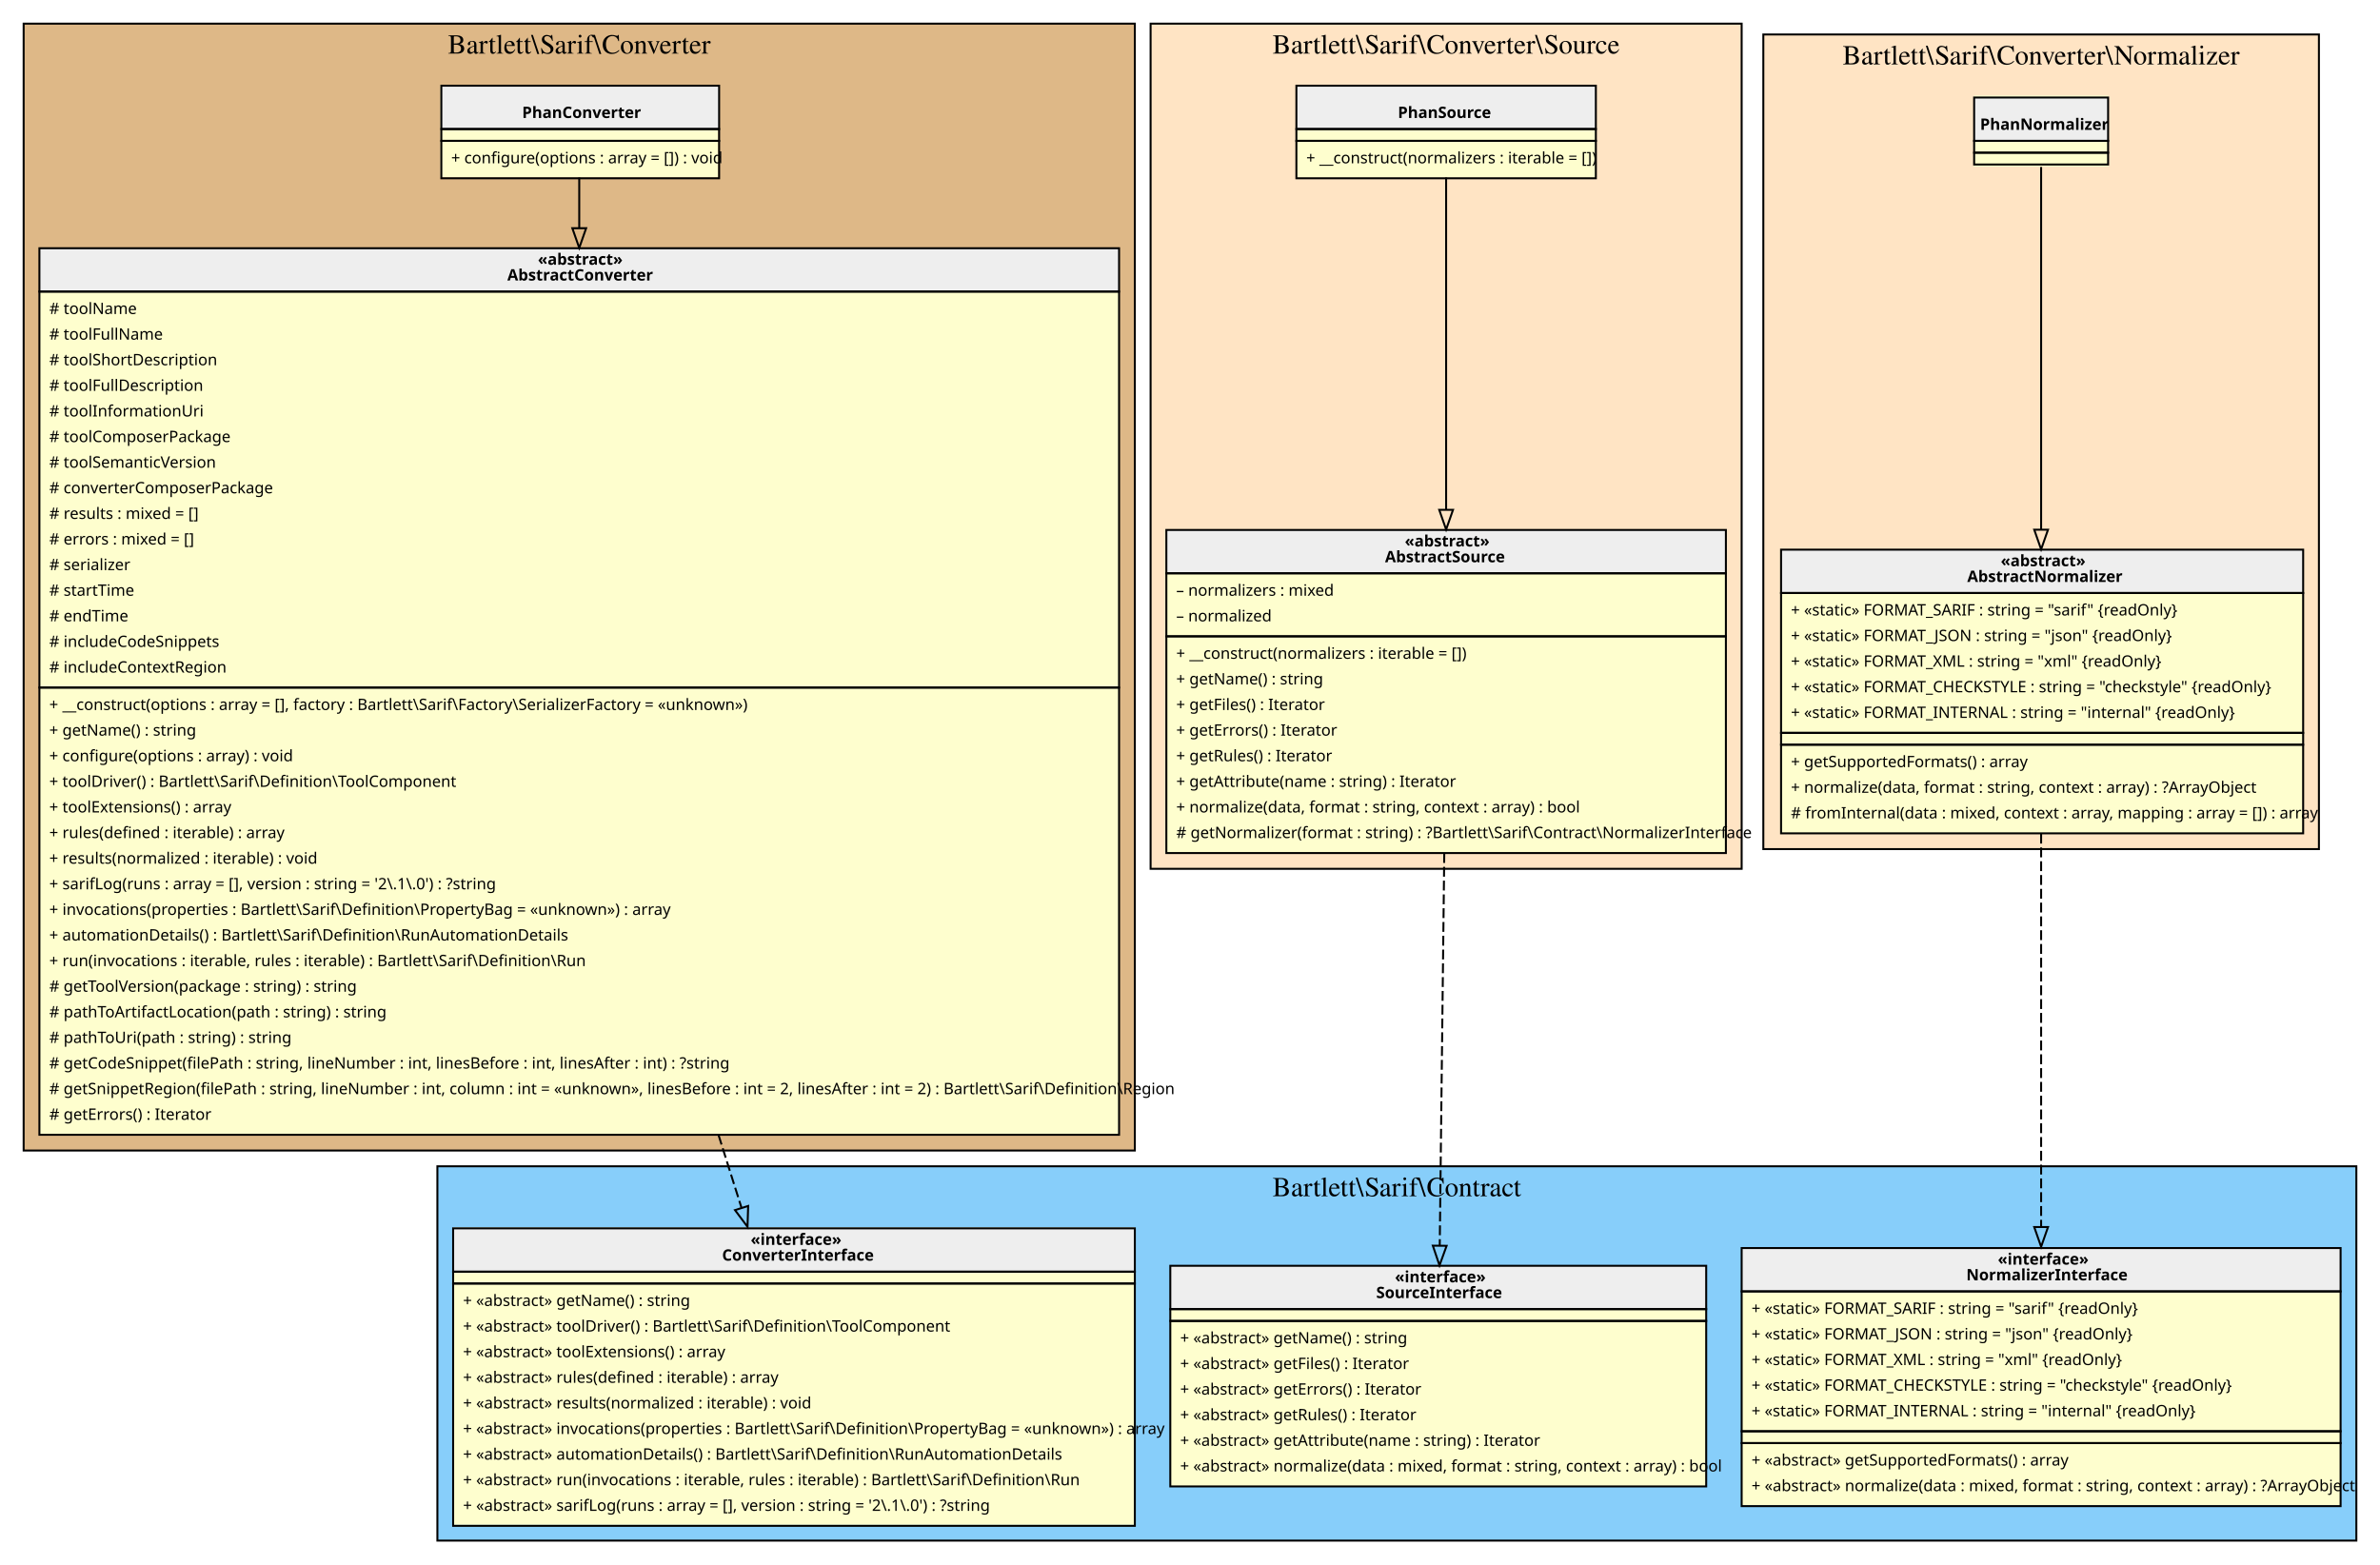
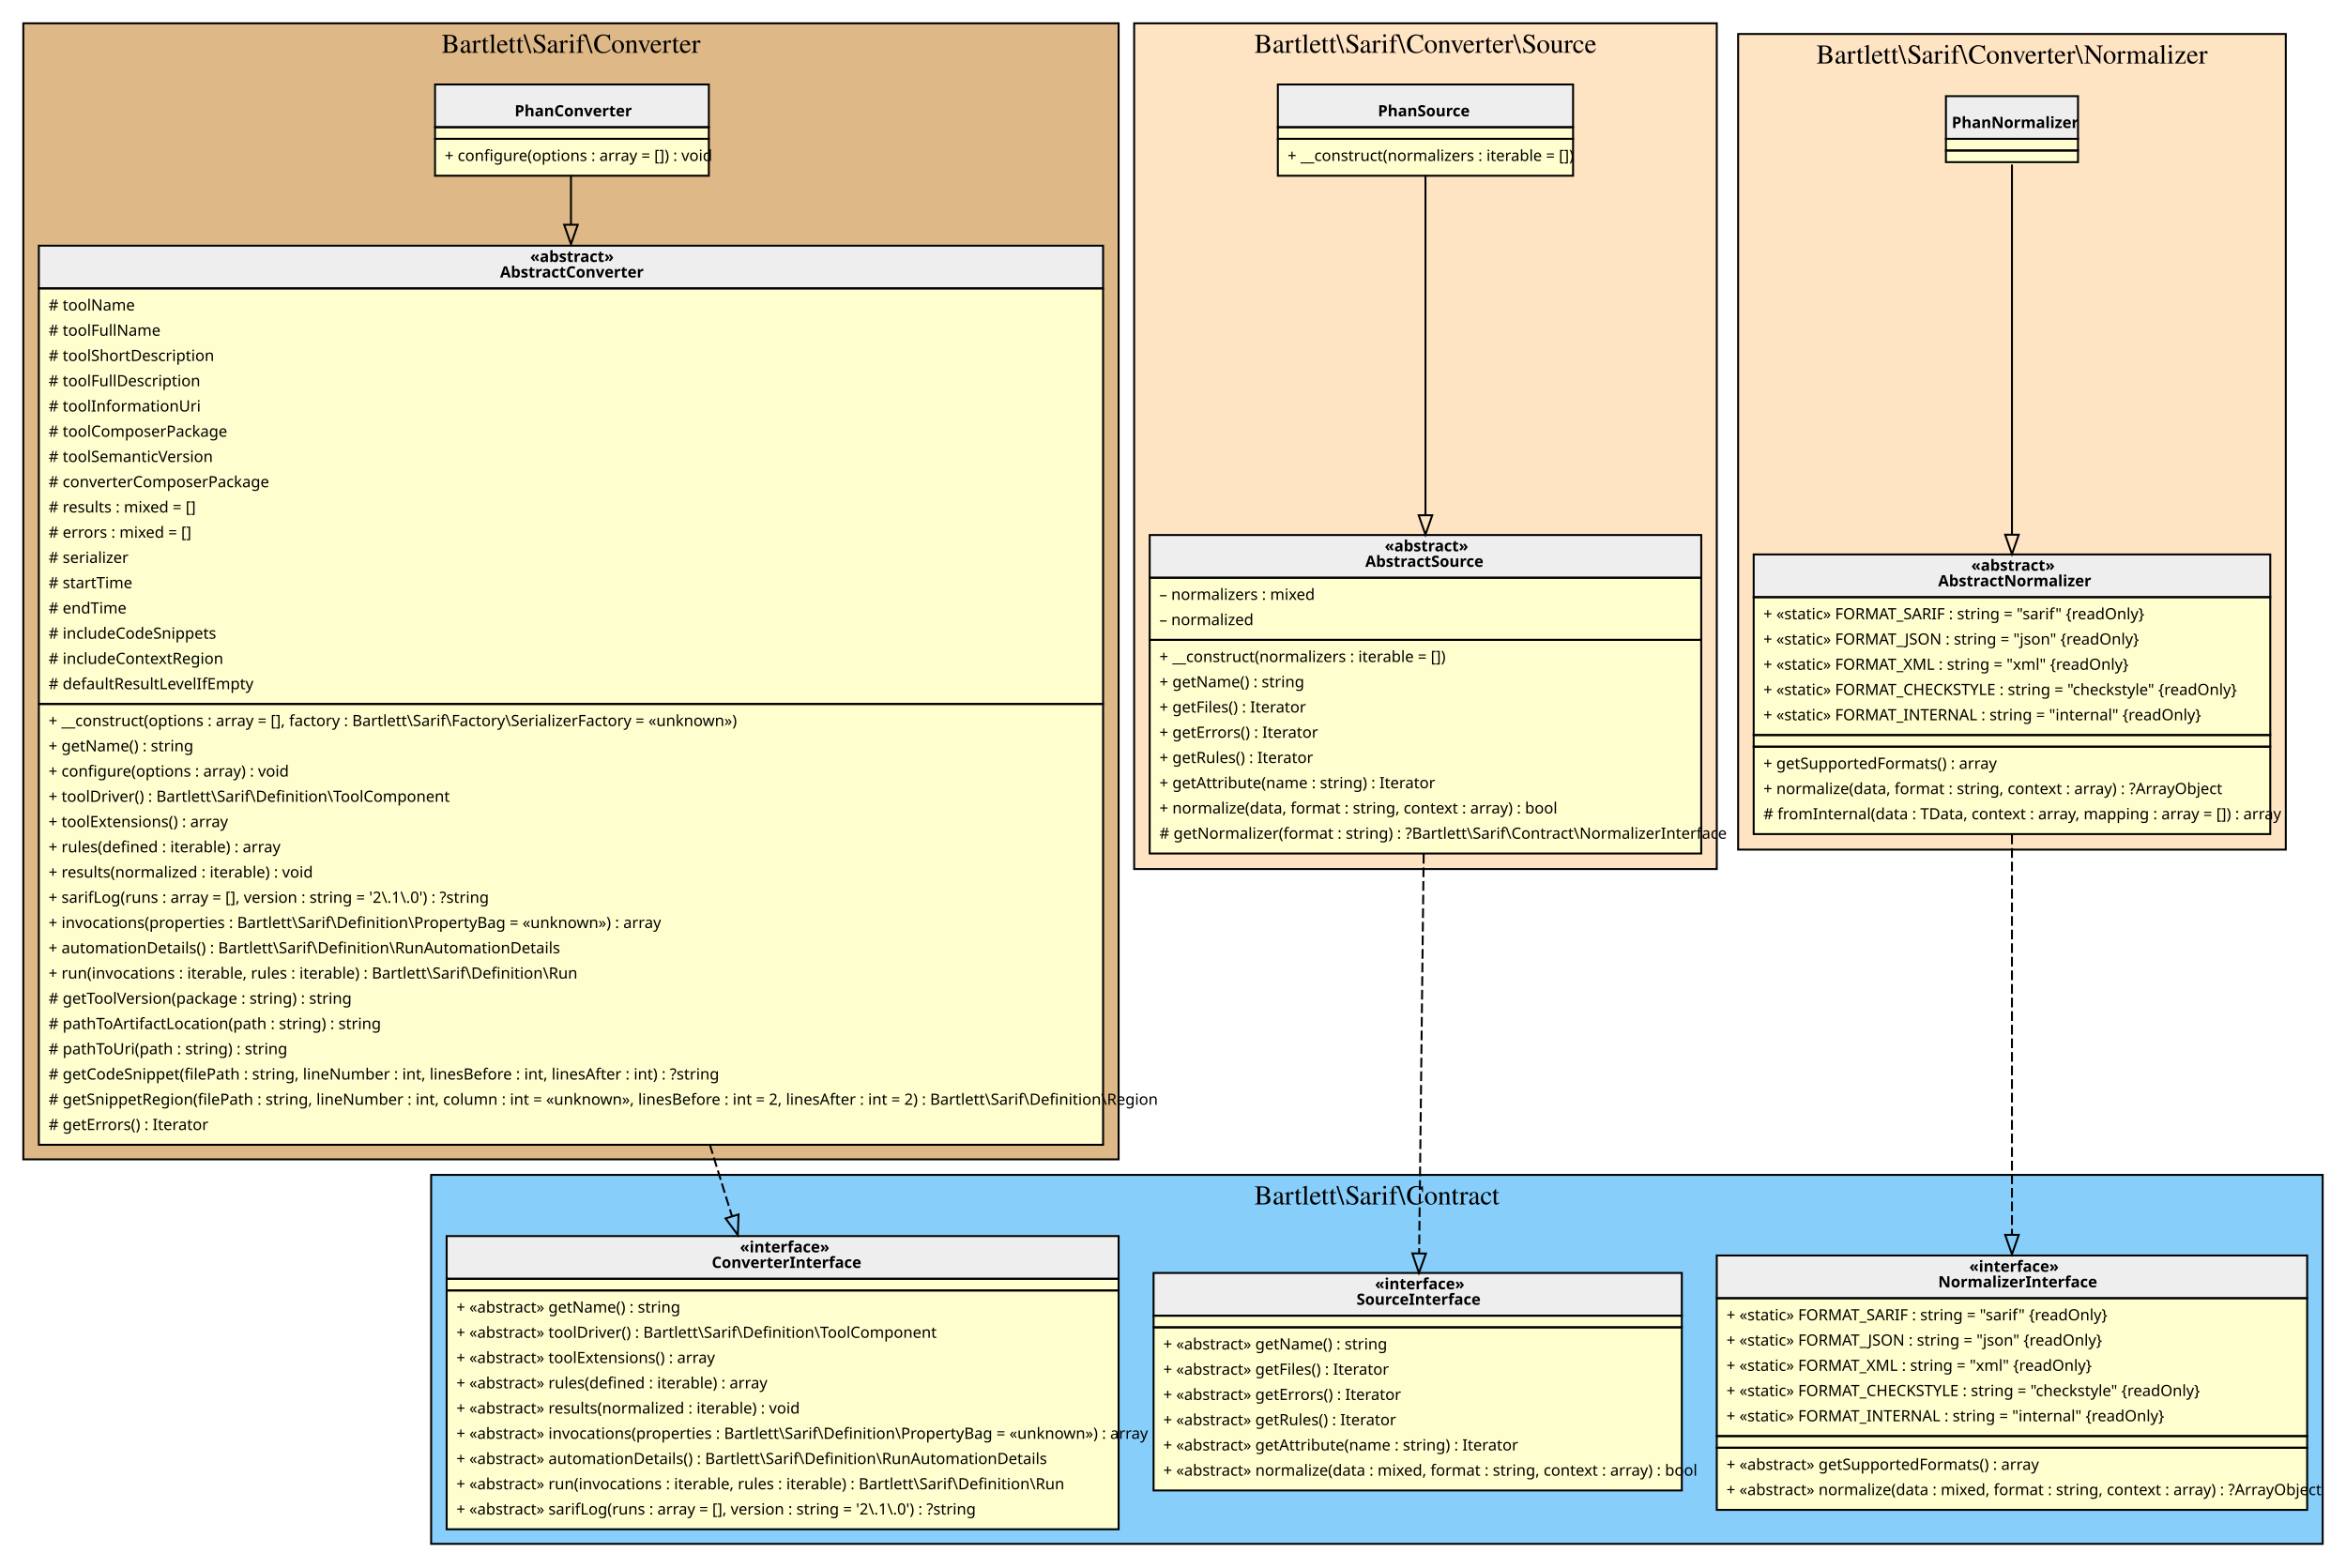
- <svg xmlns="http://www.w3.org/2000/svg" width="1208pt" height="794pt" viewBox="0.00 0.00 1208.00 794.00">
-   <g id="graph0" class="graph" transform="scale(1 1) rotate(0) translate(4 790)">
+ <svg xmlns="http://www.w3.org/2000/svg" width="1208pt" height="807pt" viewBox="0.00 0.00 1208.00 807.00">
+   <g id="graph0" class="graph" transform="scale(1 1) rotate(0) translate(4 803)">
    <g id="clust1" class="cluster">
-       <polygon fill="BurlyWood" stroke="black" points="8,-206 8,-778 572,-778 572,-206 8,-206" />
-       <text text-anchor="middle" x="290" y="-762.8" font-family="Times,serif" font-size="14.00">Bartlett\Sarif\Converter</text>
+       <polygon fill="BurlyWood" stroke="black" points="8,-206 8,-791 572,-791 572,-206 8,-206" />
+       <text text-anchor="middle" x="290" y="-775.8" font-family="Times,serif" font-size="14.00">Bartlett\Sarif\Converter</text>
    </g>
    <g id="clust2" class="cluster">
      <polygon fill="LightSkyBlue" stroke="black" points="218,-8 218,-198 1192,-198 1192,-8 218,-8" />
      <text text-anchor="middle" x="705" y="-182.8" font-family="Times,serif" font-size="14.00">Bartlett\Sarif\Contract</text>
    </g>
    <g id="clust3" class="cluster">
-       <polygon fill="Bisque" stroke="black" points="580,-349 580,-778 880,-778 880,-349 580,-349" />
-       <text text-anchor="middle" x="730" y="-762.8" font-family="Times,serif" font-size="14.00">Bartlett\Sarif\Converter\Source</text>
+       <polygon fill="Bisque" stroke="black" points="580,-355.5 580,-791 880,-791 880,-355.5 580,-355.5" />
+       <text text-anchor="middle" x="730" y="-775.8" font-family="Times,serif" font-size="14.00">Bartlett\Sarif\Converter\Source</text>
    </g>
    <g id="clust4" class="cluster">
-       <polygon fill="Bisque" stroke="black" points="891,-359 891,-772.5 1173,-772.5 1173,-359 891,-359" />
-       <text text-anchor="middle" x="1032" y="-757.3" font-family="Times,serif" font-size="14.00">Bartlett\Sarif\Converter\Normalizer</text>
+       <polygon fill="Bisque" stroke="black" points="891,-365.5 891,-785.5 1173,-785.5 1173,-365.5 891,-365.5" />
+       <text text-anchor="middle" x="1032" y="-770.3" font-family="Times,serif" font-size="14.00">Bartlett\Sarif\Converter\Normalizer</text>
    </g>
    <g id="node1" class="node">
-       <polygon fill="#fefece" stroke="transparent" points="360.5,-747 219.5,-747 219.5,-700 360.5,-700 360.5,-747" />
-       <polygon fill="#eeeeee" stroke="transparent" points="220,-724.5 220,-746.5 361,-746.5 361,-724.5 220,-724.5" />
-       <polygon fill="none" stroke="black" points="220,-724.5 220,-746.5 361,-746.5 361,-724.5 220,-724.5" />
-       <text text-anchor="start" x="261" y="-730.1" font-family="Verdana" font-weight="bold" font-size="8.00">PhanConverter</text>
-       <polygon fill="none" stroke="black" points="220,-718.5 220,-724.5 361,-724.5 361,-718.5 220,-718.5" />
-       <polygon fill="none" stroke="black" points="220,-699.5 220,-718.5 361,-718.5 361,-699.5 220,-699.5" />
-       <text text-anchor="start" x="225" y="-707.1" font-family="Verdana" font-size="8.00">+ configure(options : array = []) : void</text>
+       <polygon fill="#fefece" stroke="transparent" points="360.5,-760 219.5,-760 219.5,-713 360.5,-713 360.5,-760" />
+       <polygon fill="#eeeeee" stroke="transparent" points="220,-737.5 220,-759.5 361,-759.5 361,-737.5 220,-737.5" />
+       <polygon fill="none" stroke="black" points="220,-737.5 220,-759.5 361,-759.5 361,-737.5 220,-737.5" />
+       <text text-anchor="start" x="261" y="-743.1" font-family="Verdana" font-weight="bold" font-size="8.00">PhanConverter</text>
+       <polygon fill="none" stroke="black" points="220,-731.5 220,-737.5 361,-737.5 361,-731.5 220,-731.5" />
+       <polygon fill="none" stroke="black" points="220,-712.5 220,-731.5 361,-731.5 361,-712.5 220,-712.5" />
+       <text text-anchor="start" x="225" y="-720.1" font-family="Verdana" font-size="8.00">+ configure(options : array = []) : void</text>
    </g>
    <g id="node2" class="node">
-       <polygon fill="#fefece" stroke="transparent" points="564,-664 16,-664 16,-214 564,-214 564,-664" />
-       <polygon fill="#eeeeee" stroke="transparent" points="16,-642 16,-664 564,-664 564,-642 16,-642" />
-       <polygon fill="none" stroke="black" points="16,-642 16,-664 564,-664 564,-642 16,-642" />
-       <text text-anchor="start" x="269" y="-655.6" font-family="Verdana" font-weight="bold" font-size="8.00">«abstract»</text>
-       <text text-anchor="start" x="253.5" y="-647.6" font-family="Verdana" font-weight="bold" font-size="8.00">AbstractConverter</text>
-       <polygon fill="none" stroke="black" points="16,-441 16,-642 564,-642 564,-441 16,-441" />
-       <text text-anchor="start" x="21" y="-630.6" font-family="Verdana" font-size="8.00"># toolName</text>
-       <text text-anchor="start" x="21" y="-617.6" font-family="Verdana" font-size="8.00"># toolFullName</text>
-       <text text-anchor="start" x="21" y="-604.6" font-family="Verdana" font-size="8.00"># toolShortDescription</text>
-       <text text-anchor="start" x="21" y="-591.6" font-family="Verdana" font-size="8.00"># toolFullDescription</text>
-       <text text-anchor="start" x="21" y="-578.6" font-family="Verdana" font-size="8.00"># toolInformationUri</text>
-       <text text-anchor="start" x="21" y="-565.6" font-family="Verdana" font-size="8.00"># toolComposerPackage</text>
-       <text text-anchor="start" x="21" y="-552.6" font-family="Verdana" font-size="8.00"># toolSemanticVersion</text>
-       <text text-anchor="start" x="21" y="-539.6" font-family="Verdana" font-size="8.00"># converterComposerPackage</text>
-       <text text-anchor="start" x="21" y="-526.6" font-family="Verdana" font-size="8.00"># results : mixed = []</text>
-       <text text-anchor="start" x="21" y="-513.6" font-family="Verdana" font-size="8.00"># errors : mixed = []</text>
-       <text text-anchor="start" x="21" y="-500.6" font-family="Verdana" font-size="8.00"># serializer</text>
-       <text text-anchor="start" x="21" y="-487.6" font-family="Verdana" font-size="8.00"># startTime</text>
-       <text text-anchor="start" x="21" y="-474.6" font-family="Verdana" font-size="8.00"># endTime</text>
-       <text text-anchor="start" x="21" y="-461.6" font-family="Verdana" font-size="8.00"># includeCodeSnippets</text>
-       <text text-anchor="start" x="21" y="-448.6" font-family="Verdana" font-size="8.00"># includeContextRegion</text>
-       <polygon fill="none" stroke="black" points="16,-214 16,-441 564,-441 564,-214 16,-214" />
-       <text text-anchor="start" x="21" y="-429.6" font-family="Verdana" font-size="8.00">+ __construct(options : array = [], factory : Bartlett\Sarif\Factory\SerializerFactory = «unknown»)</text>
-       <text text-anchor="start" x="21" y="-416.6" font-family="Verdana" font-size="8.00">+ getName() : string</text>
-       <text text-anchor="start" x="21" y="-403.6" font-family="Verdana" font-size="8.00">+ configure(options : array) : void</text>
-       <text text-anchor="start" x="21" y="-390.6" font-family="Verdana" font-size="8.00">+ toolDriver() : Bartlett\Sarif\Definition\ToolComponent</text>
-       <text text-anchor="start" x="21" y="-377.6" font-family="Verdana" font-size="8.00">+ toolExtensions() : array</text>
-       <text text-anchor="start" x="21" y="-364.6" font-family="Verdana" font-size="8.00">+ rules(defined : iterable) : array</text>
-       <text text-anchor="start" x="21" y="-351.6" font-family="Verdana" font-size="8.00">+ results(normalized : iterable) : void</text>
-       <text text-anchor="start" x="21" y="-338.6" font-family="Verdana" font-size="8.00">+ sarifLog(runs : array = [], version : string = '2\.1\.0') : ?string</text>
-       <text text-anchor="start" x="21" y="-325.6" font-family="Verdana" font-size="8.00">+ invocations(properties : Bartlett\Sarif\Definition\PropertyBag = «unknown») : array</text>
-       <text text-anchor="start" x="21" y="-312.6" font-family="Verdana" font-size="8.00">+ automationDetails() : Bartlett\Sarif\Definition\RunAutomationDetails</text>
-       <text text-anchor="start" x="21" y="-299.6" font-family="Verdana" font-size="8.00">+ run(invocations : iterable, rules : iterable) : Bartlett\Sarif\Definition\Run</text>
-       <text text-anchor="start" x="21" y="-286.6" font-family="Verdana" font-size="8.00"># getToolVersion(package : string) : string</text>
-       <text text-anchor="start" x="21" y="-273.6" font-family="Verdana" font-size="8.00"># pathToArtifactLocation(path : string) : string</text>
-       <text text-anchor="start" x="21" y="-260.6" font-family="Verdana" font-size="8.00"># pathToUri(path : string) : string</text>
-       <text text-anchor="start" x="21" y="-247.6" font-family="Verdana" font-size="8.00"># getCodeSnippet(filePath : string, lineNumber : int, linesBefore : int, linesAfter : int) : ?string</text>
-       <text text-anchor="start" x="21" y="-234.6" font-family="Verdana" font-size="8.00"># getSnippetRegion(filePath : string, lineNumber : int, column : int = «unknown», linesBefore : int = 2, linesAfter : int = 2) : Bartlett\Sarif\Definition\Region</text>
-       <text text-anchor="start" x="21" y="-221.6" font-family="Verdana" font-size="8.00"># getErrors() : Iterator</text>
+       <polygon fill="#fefece" stroke="transparent" points="564,-677 16,-677 16,-214 564,-214 564,-677" />
+       <polygon fill="#eeeeee" stroke="transparent" points="16,-654.5 16,-676.5 564,-676.5 564,-654.5 16,-654.5" />
+       <polygon fill="none" stroke="black" points="16,-654.5 16,-676.5 564,-676.5 564,-654.5 16,-654.5" />
+       <text text-anchor="start" x="269" y="-668.1" font-family="Verdana" font-weight="bold" font-size="8.00">«abstract»</text>
+       <text text-anchor="start" x="253.5" y="-660.1" font-family="Verdana" font-weight="bold" font-size="8.00">AbstractConverter</text>
+       <polygon fill="none" stroke="black" points="16,-440.5 16,-654.5 564,-654.5 564,-440.5 16,-440.5" />
+       <text text-anchor="start" x="21" y="-643.1" font-family="Verdana" font-size="8.00"># toolName</text>
+       <text text-anchor="start" x="21" y="-630.1" font-family="Verdana" font-size="8.00"># toolFullName</text>
+       <text text-anchor="start" x="21" y="-617.1" font-family="Verdana" font-size="8.00"># toolShortDescription</text>
+       <text text-anchor="start" x="21" y="-604.1" font-family="Verdana" font-size="8.00"># toolFullDescription</text>
+       <text text-anchor="start" x="21" y="-591.1" font-family="Verdana" font-size="8.00"># toolInformationUri</text>
+       <text text-anchor="start" x="21" y="-578.1" font-family="Verdana" font-size="8.00"># toolComposerPackage</text>
+       <text text-anchor="start" x="21" y="-565.1" font-family="Verdana" font-size="8.00"># toolSemanticVersion</text>
+       <text text-anchor="start" x="21" y="-552.1" font-family="Verdana" font-size="8.00"># converterComposerPackage</text>
+       <text text-anchor="start" x="21" y="-539.1" font-family="Verdana" font-size="8.00"># results : mixed = []</text>
+       <text text-anchor="start" x="21" y="-526.1" font-family="Verdana" font-size="8.00"># errors : mixed = []</text>
+       <text text-anchor="start" x="21" y="-513.1" font-family="Verdana" font-size="8.00"># serializer</text>
+       <text text-anchor="start" x="21" y="-500.1" font-family="Verdana" font-size="8.00"># startTime</text>
+       <text text-anchor="start" x="21" y="-487.1" font-family="Verdana" font-size="8.00"># endTime</text>
+       <text text-anchor="start" x="21" y="-474.1" font-family="Verdana" font-size="8.00"># includeCodeSnippets</text>
+       <text text-anchor="start" x="21" y="-461.1" font-family="Verdana" font-size="8.00"># includeContextRegion</text>
+       <text text-anchor="start" x="21" y="-448.1" font-family="Verdana" font-size="8.00"># defaultResultLevelIfEmpty</text>
+       <polygon fill="none" stroke="black" points="16,-213.5 16,-440.5 564,-440.5 564,-213.5 16,-213.5" />
+       <text text-anchor="start" x="21" y="-429.1" font-family="Verdana" font-size="8.00">+ __construct(options : array = [], factory : Bartlett\Sarif\Factory\SerializerFactory = «unknown»)</text>
+       <text text-anchor="start" x="21" y="-416.1" font-family="Verdana" font-size="8.00">+ getName() : string</text>
+       <text text-anchor="start" x="21" y="-403.1" font-family="Verdana" font-size="8.00">+ configure(options : array) : void</text>
+       <text text-anchor="start" x="21" y="-390.1" font-family="Verdana" font-size="8.00">+ toolDriver() : Bartlett\Sarif\Definition\ToolComponent</text>
+       <text text-anchor="start" x="21" y="-377.1" font-family="Verdana" font-size="8.00">+ toolExtensions() : array</text>
+       <text text-anchor="start" x="21" y="-364.1" font-family="Verdana" font-size="8.00">+ rules(defined : iterable) : array</text>
+       <text text-anchor="start" x="21" y="-351.1" font-family="Verdana" font-size="8.00">+ results(normalized : iterable) : void</text>
+       <text text-anchor="start" x="21" y="-338.1" font-family="Verdana" font-size="8.00">+ sarifLog(runs : array = [], version : string = '2\.1\.0') : ?string</text>
+       <text text-anchor="start" x="21" y="-325.1" font-family="Verdana" font-size="8.00">+ invocations(properties : Bartlett\Sarif\Definition\PropertyBag = «unknown») : array</text>
+       <text text-anchor="start" x="21" y="-312.1" font-family="Verdana" font-size="8.00">+ automationDetails() : Bartlett\Sarif\Definition\RunAutomationDetails</text>
+       <text text-anchor="start" x="21" y="-299.1" font-family="Verdana" font-size="8.00">+ run(invocations : iterable, rules : iterable) : Bartlett\Sarif\Definition\Run</text>
+       <text text-anchor="start" x="21" y="-286.1" font-family="Verdana" font-size="8.00"># getToolVersion(package : string) : string</text>
+       <text text-anchor="start" x="21" y="-273.1" font-family="Verdana" font-size="8.00"># pathToArtifactLocation(path : string) : string</text>
+       <text text-anchor="start" x="21" y="-260.1" font-family="Verdana" font-size="8.00"># pathToUri(path : string) : string</text>
+       <text text-anchor="start" x="21" y="-247.1" font-family="Verdana" font-size="8.00"># getCodeSnippet(filePath : string, lineNumber : int, linesBefore : int, linesAfter : int) : ?string</text>
+       <text text-anchor="start" x="21" y="-234.1" font-family="Verdana" font-size="8.00"># getSnippetRegion(filePath : string, lineNumber : int, column : int = «unknown», linesBefore : int = 2, linesAfter : int = 2) : Bartlett\Sarif\Definition\Region</text>
+       <text text-anchor="start" x="21" y="-221.1" font-family="Verdana" font-size="8.00"># getErrors() : Iterator</text>
    </g>
    <g id="edge2" class="edge">
-       <path fill="none" stroke="black" d="M290,-699.86C290,-692.64 290,-683.97 290,-674.23" />
-       <polygon fill="none" stroke="black" points="293.5,-674.16 290,-664.16 286.5,-674.16 293.5,-674.16" />
+       <path fill="none" stroke="black" d="M290,-712.82C290,-705.64 290,-697 290,-687.31" />
+       <polygon fill="none" stroke="black" points="293.5,-687.28 290,-677.28 286.5,-687.28 293.5,-687.28" />
    </g>
    <g id="node3" class="node">
      <polygon fill="#fefece" stroke="transparent" points="572,-167 226,-167 226,-16 572,-16 572,-167" />
      <polygon fill="#eeeeee" stroke="transparent" points="226,-144.5 226,-166.5 572,-166.5 572,-144.5 226,-144.5" />
      <polygon fill="none" stroke="black" points="226,-144.5 226,-166.5 572,-166.5 572,-144.5 226,-144.5" />
      <text text-anchor="start" x="377" y="-158.1" font-family="Verdana" font-weight="bold" font-size="8.00">«interface»</text>
      <text text-anchor="start" x="362.5" y="-150.1" font-family="Verdana" font-weight="bold" font-size="8.00">ConverterInterface</text>
      <polygon fill="none" stroke="black" points="226,-138.5 226,-144.5 572,-144.5 572,-138.5 226,-138.5" />
      <polygon fill="none" stroke="black" points="226,-15.5 226,-138.5 572,-138.5 572,-15.5 226,-15.5" />
      <text text-anchor="start" x="231" y="-127.1" font-family="Verdana" font-size="8.00">+ «abstract» getName() : string</text>
      <text text-anchor="start" x="231" y="-114.1" font-family="Verdana" font-size="8.00">+ «abstract» toolDriver() : Bartlett\Sarif\Definition\ToolComponent</text>
      <text text-anchor="start" x="231" y="-101.1" font-family="Verdana" font-size="8.00">+ «abstract» toolExtensions() : array</text>
      <text text-anchor="start" x="231" y="-88.1" font-family="Verdana" font-size="8.00">+ «abstract» rules(defined : iterable) : array</text>
      <text text-anchor="start" x="231" y="-75.1" font-family="Verdana" font-size="8.00">+ «abstract» results(normalized : iterable) : void</text>
      <text text-anchor="start" x="231" y="-62.1" font-family="Verdana" font-size="8.00">+ «abstract» invocations(properties : Bartlett\Sarif\Definition\PropertyBag = «unknown») : array</text>
      <text text-anchor="start" x="231" y="-49.1" font-family="Verdana" font-size="8.00">+ «abstract» automationDetails() : Bartlett\Sarif\Definition\RunAutomationDetails</text>
      <text text-anchor="start" x="231" y="-36.1" font-family="Verdana" font-size="8.00">+ «abstract» run(invocations : iterable, rules : iterable) : Bartlett\Sarif\Definition\Run</text>
      <text text-anchor="start" x="231" y="-23.1" font-family="Verdana" font-size="8.00">+ «abstract» sarifLog(runs : array = [], version : string = '2\.1\.0') : ?string</text>
    </g>
    <g id="edge1" class="edge">
-       <path fill="none" stroke="black" stroke-dasharray="5,2" d="M360.72,-213.82C364.77,-200.99 368.69,-188.58 372.37,-176.9" />
-       <polygon fill="none" stroke="black" points="375.74,-177.87 375.41,-167.28 369.06,-175.76 375.74,-177.87" />
+       <path fill="none" stroke="black" stroke-dasharray="5,2" d="M361.49,-213.64C365.47,-200.78 369.32,-188.36 372.93,-176.68" />
+       <polygon fill="none" stroke="black" points="376.3,-177.65 375.91,-167.06 369.61,-175.58 376.3,-177.65" />
    </g>
    <g id="node4" class="node">
      <polygon fill="#fefece" stroke="transparent" points="862,-147.5 590,-147.5 590,-35.5 862,-35.5 862,-147.5" />
      <polygon fill="#eeeeee" stroke="transparent" points="590,-125.5 590,-147.5 862,-147.5 862,-125.5 590,-125.5" />
      <polygon fill="none" stroke="black" points="590,-125.5 590,-147.5 862,-147.5 862,-125.5 590,-125.5" />
      <text text-anchor="start" x="704" y="-139.1" font-family="Verdana" font-weight="bold" font-size="8.00">«interface»</text>
      <text text-anchor="start" x="694.5" y="-131.1" font-family="Verdana" font-weight="bold" font-size="8.00">SourceInterface</text>
      <polygon fill="none" stroke="black" points="590,-119.5 590,-125.5 862,-125.5 862,-119.5 590,-119.5" />
      <polygon fill="none" stroke="black" points="590,-35.5 590,-119.5 862,-119.5 862,-35.5 590,-35.5" />
      <text text-anchor="start" x="595" y="-108.1" font-family="Verdana" font-size="8.00">+ «abstract» getName() : string</text>
      <text text-anchor="start" x="595" y="-95.1" font-family="Verdana" font-size="8.00">+ «abstract» getFiles() : Iterator</text>
      <text text-anchor="start" x="595" y="-82.1" font-family="Verdana" font-size="8.00">+ «abstract» getErrors() : Iterator</text>
      <text text-anchor="start" x="595" y="-69.1" font-family="Verdana" font-size="8.00">+ «abstract» getRules() : Iterator</text>
      <text text-anchor="start" x="595" y="-56.1" font-family="Verdana" font-size="8.00">+ «abstract» getAttribute(name : string) : Iterator</text>
      <text text-anchor="start" x="595" y="-43.1" font-family="Verdana" font-size="8.00">+ «abstract» normalize(data : mixed, format : string, context : array) : bool</text>
    </g>
    <g id="node5" class="node">
      <polygon fill="#fefece" stroke="transparent" points="1184,-157 880,-157 880,-26 1184,-26 1184,-157" />
      <polygon fill="#eeeeee" stroke="transparent" points="880,-134.5 880,-156.5 1184,-156.5 1184,-134.5 880,-134.5" />
      <polygon fill="none" stroke="black" points="880,-134.5 880,-156.5 1184,-156.5 1184,-134.5 880,-134.5" />
      <text text-anchor="start" x="1010" y="-148.1" font-family="Verdana" font-weight="bold" font-size="8.00">«interface»</text>
      <text text-anchor="start" x="994" y="-140.1" font-family="Verdana" font-weight="bold" font-size="8.00">NormalizerInterface</text>
      <polygon fill="none" stroke="black" points="880,-63.5 880,-134.5 1184,-134.5 1184,-63.5 880,-63.5" />
      <text text-anchor="start" x="885" y="-123.1" font-family="Verdana" font-size="8.00">+ «static» FORMAT_SARIF : string = "sarif" {readOnly}</text>
      <text text-anchor="start" x="885" y="-110.1" font-family="Verdana" font-size="8.00">+ «static» FORMAT_JSON : string = "json" {readOnly}</text>
      <text text-anchor="start" x="885" y="-97.1" font-family="Verdana" font-size="8.00">+ «static» FORMAT_XML : string = "xml" {readOnly}</text>
      <text text-anchor="start" x="885" y="-84.1" font-family="Verdana" font-size="8.00">+ «static» FORMAT_CHECKSTYLE : string = "checkstyle" {readOnly}</text>
      <text text-anchor="start" x="885" y="-71.1" font-family="Verdana" font-size="8.00">+ «static» FORMAT_INTERNAL : string = "internal" {readOnly}</text>
      <polygon fill="none" stroke="black" points="880,-57.5 880,-63.5 1184,-63.5 1184,-57.5 880,-57.5" />
      <polygon fill="none" stroke="black" points="880,-25.5 880,-57.5 1184,-57.5 1184,-25.5 880,-25.5" />
      <text text-anchor="start" x="885" y="-46.1" font-family="Verdana" font-size="8.00">+ «abstract» getSupportedFormats() : array</text>
      <text text-anchor="start" x="885" y="-33.1" font-family="Verdana" font-size="8.00">+ «abstract» normalize(data : mixed, format : string, context : array) : ?ArrayObject</text>
    </g>
    <g id="node6" class="node">
-       <polygon fill="#fefece" stroke="transparent" points="806,-747 654,-747 654,-700 806,-700 806,-747" />
-       <polygon fill="#eeeeee" stroke="transparent" points="654,-724.5 654,-746.5 806,-746.5 806,-724.5 654,-724.5" />
-       <polygon fill="none" stroke="black" points="654,-724.5 654,-746.5 806,-746.5 806,-724.5 654,-724.5" />
-       <text text-anchor="start" x="705.5" y="-730.1" font-family="Verdana" font-weight="bold" font-size="8.00">PhanSource</text>
-       <polygon fill="none" stroke="black" points="654,-718.5 654,-724.5 806,-724.5 806,-718.5 654,-718.5" />
-       <polygon fill="none" stroke="black" points="654,-699.5 654,-718.5 806,-718.5 806,-699.5 654,-699.5" />
-       <text text-anchor="start" x="659" y="-707.1" font-family="Verdana" font-size="8.00">+ __construct(normalizers : iterable = [])</text>
+       <polygon fill="#fefece" stroke="transparent" points="806,-760 654,-760 654,-713 806,-713 806,-760" />
+       <polygon fill="#eeeeee" stroke="transparent" points="654,-737.5 654,-759.5 806,-759.5 806,-737.5 654,-737.5" />
+       <polygon fill="none" stroke="black" points="654,-737.5 654,-759.5 806,-759.5 806,-737.5 654,-737.5" />
+       <text text-anchor="start" x="705.5" y="-743.1" font-family="Verdana" font-weight="bold" font-size="8.00">PhanSource</text>
+       <polygon fill="none" stroke="black" points="654,-731.5 654,-737.5 806,-737.5 806,-731.5 654,-731.5" />
+       <polygon fill="none" stroke="black" points="654,-712.5 654,-731.5 806,-731.5 806,-712.5 654,-712.5" />
+       <text text-anchor="start" x="659" y="-720.1" font-family="Verdana" font-size="8.00">+ __construct(normalizers : iterable = [])</text>
    </g>
    <g id="node7" class="node">
-       <polygon fill="#fefece" stroke="transparent" points="872,-521 588,-521 588,-357 872,-357 872,-521" />
-       <polygon fill="#eeeeee" stroke="transparent" points="588,-499 588,-521 872,-521 872,-499 588,-499" />
-       <polygon fill="none" stroke="black" points="588,-499 588,-521 872,-521 872,-499 588,-499" />
-       <text text-anchor="start" x="709" y="-512.6" font-family="Verdana" font-weight="bold" font-size="8.00">«abstract»</text>
-       <text text-anchor="start" x="699" y="-504.6" font-family="Verdana" font-weight="bold" font-size="8.00">AbstractSource</text>
-       <polygon fill="none" stroke="black" points="588,-467 588,-499 872,-499 872,-467 588,-467" />
-       <text text-anchor="start" x="593" y="-487.6" font-family="Verdana" font-size="8.00">– normalizers : mixed</text>
-       <text text-anchor="start" x="593" y="-474.6" font-family="Verdana" font-size="8.00">– normalized</text>
-       <polygon fill="none" stroke="black" points="588,-357 588,-467 872,-467 872,-357 588,-357" />
-       <text text-anchor="start" x="593" y="-455.6" font-family="Verdana" font-size="8.00">+ __construct(normalizers : iterable = [])</text>
-       <text text-anchor="start" x="593" y="-442.6" font-family="Verdana" font-size="8.00">+ getName() : string</text>
-       <text text-anchor="start" x="593" y="-429.6" font-family="Verdana" font-size="8.00">+ getFiles() : Iterator</text>
-       <text text-anchor="start" x="593" y="-416.6" font-family="Verdana" font-size="8.00">+ getErrors() : Iterator</text>
-       <text text-anchor="start" x="593" y="-403.6" font-family="Verdana" font-size="8.00">+ getRules() : Iterator</text>
-       <text text-anchor="start" x="593" y="-390.6" font-family="Verdana" font-size="8.00">+ getAttribute(name : string) : Iterator</text>
-       <text text-anchor="start" x="593" y="-377.6" font-family="Verdana" font-size="8.00">+ normalize(data, format : string, context : array) : bool</text>
-       <text text-anchor="start" x="593" y="-364.6" font-family="Verdana" font-size="8.00"># getNormalizer(format : string) : ?Bartlett\Sarif\Contract\NormalizerInterface</text>
+       <polygon fill="#fefece" stroke="transparent" points="872,-527.5 588,-527.5 588,-363.5 872,-363.5 872,-527.5" />
+       <polygon fill="#eeeeee" stroke="transparent" points="588,-505.5 588,-527.5 872,-527.5 872,-505.5 588,-505.5" />
+       <polygon fill="none" stroke="black" points="588,-505.5 588,-527.5 872,-527.5 872,-505.5 588,-505.5" />
+       <text text-anchor="start" x="709" y="-519.1" font-family="Verdana" font-weight="bold" font-size="8.00">«abstract»</text>
+       <text text-anchor="start" x="699" y="-511.1" font-family="Verdana" font-weight="bold" font-size="8.00">AbstractSource</text>
+       <polygon fill="none" stroke="black" points="588,-473.5 588,-505.5 872,-505.5 872,-473.5 588,-473.5" />
+       <text text-anchor="start" x="593" y="-494.1" font-family="Verdana" font-size="8.00">– normalizers : mixed</text>
+       <text text-anchor="start" x="593" y="-481.1" font-family="Verdana" font-size="8.00">– normalized</text>
+       <polygon fill="none" stroke="black" points="588,-363.5 588,-473.5 872,-473.5 872,-363.5 588,-363.5" />
+       <text text-anchor="start" x="593" y="-462.1" font-family="Verdana" font-size="8.00">+ __construct(normalizers : iterable = [])</text>
+       <text text-anchor="start" x="593" y="-449.1" font-family="Verdana" font-size="8.00">+ getName() : string</text>
+       <text text-anchor="start" x="593" y="-436.1" font-family="Verdana" font-size="8.00">+ getFiles() : Iterator</text>
+       <text text-anchor="start" x="593" y="-423.1" font-family="Verdana" font-size="8.00">+ getErrors() : Iterator</text>
+       <text text-anchor="start" x="593" y="-410.1" font-family="Verdana" font-size="8.00">+ getRules() : Iterator</text>
+       <text text-anchor="start" x="593" y="-397.1" font-family="Verdana" font-size="8.00">+ getAttribute(name : string) : Iterator</text>
+       <text text-anchor="start" x="593" y="-384.1" font-family="Verdana" font-size="8.00">+ normalize(data, format : string, context : array) : bool</text>
+       <text text-anchor="start" x="593" y="-371.1" font-family="Verdana" font-size="8.00"># getNormalizer(format : string) : ?Bartlett\Sarif\Contract\NormalizerInterface</text>
    </g>
    <g id="edge4" class="edge">
-       <path fill="none" stroke="black" d="M730,-699.86C730,-663.66 730,-590.77 730,-531.38" />
-       <polygon fill="none" stroke="black" points="733.5,-531.21 730,-521.21 726.5,-531.21 733.5,-531.21" />
+       <path fill="none" stroke="black" d="M730,-712.82C730,-675.51 730,-599.2 730,-537.78" />
+       <polygon fill="none" stroke="black" points="733.5,-537.68 730,-527.68 726.5,-537.68 733.5,-537.68" />
    </g>
    <g id="edge3" class="edge">
-       <path fill="none" stroke="black" stroke-dasharray="5,2" d="M729.06,-357C728.36,-296.35 727.41,-214.45 726.76,-157.93" />
-       <polygon fill="none" stroke="black" points="730.25,-157.64 726.64,-147.68 723.25,-157.72 730.25,-157.64" />
+       <path fill="none" stroke="black" stroke-dasharray="5,2" d="M729.08,-363.3C728.37,-300.86 727.4,-215.73 726.74,-157.69" />
+       <polygon fill="none" stroke="black" points="730.24,-157.5 726.63,-147.54 723.24,-157.58 730.24,-157.5" />
    </g>
    <g id="node8" class="node">
-       <polygon fill="#fefece" stroke="transparent" points="1066,-741.5 998,-741.5 998,-705.5 1066,-705.5 1066,-741.5" />
-       <polygon fill="#eeeeee" stroke="transparent" points="998,-718.5 998,-740.5 1066,-740.5 1066,-718.5 998,-718.5" />
-       <polygon fill="none" stroke="black" points="998,-718.5 998,-740.5 1066,-740.5 1066,-718.5 998,-718.5" />
-       <text text-anchor="start" x="1001" y="-724.1" font-family="Verdana" font-weight="bold" font-size="8.00">PhanNormalizer</text>
-       <polygon fill="none" stroke="black" points="998,-712.5 998,-718.5 1066,-718.5 1066,-712.5 998,-712.5" />
-       <polygon fill="none" stroke="black" points="998,-706.5 998,-712.5 1066,-712.5 1066,-706.5 998,-706.5" />
+       <polygon fill="#fefece" stroke="transparent" points="1066,-754.5 998,-754.5 998,-718.5 1066,-718.5 1066,-754.5" />
+       <polygon fill="#eeeeee" stroke="transparent" points="998,-731.5 998,-753.5 1066,-753.5 1066,-731.5 998,-731.5" />
+       <polygon fill="none" stroke="black" points="998,-731.5 998,-753.5 1066,-753.5 1066,-731.5 998,-731.5" />
+       <text text-anchor="start" x="1001" y="-737.1" font-family="Verdana" font-weight="bold" font-size="8.00">PhanNormalizer</text>
+       <polygon fill="none" stroke="black" points="998,-725.5 998,-731.5 1066,-731.5 1066,-725.5 998,-725.5" />
+       <polygon fill="none" stroke="black" points="998,-719.5 998,-725.5 1066,-725.5 1066,-719.5 998,-719.5" />
    </g>
    <g id="node9" class="node">
-       <polygon fill="#fefece" stroke="transparent" points="1164.5,-511 899.5,-511 899.5,-367 1164.5,-367 1164.5,-511" />
-       <polygon fill="#eeeeee" stroke="transparent" points="900,-489 900,-511 1165,-511 1165,-489 900,-489" />
-       <polygon fill="none" stroke="black" points="900,-489 900,-511 1165,-511 1165,-489 900,-489" />
-       <text text-anchor="start" x="1011.5" y="-502.6" font-family="Verdana" font-weight="bold" font-size="8.00">«abstract»</text>
-       <text text-anchor="start" x="994.5" y="-494.6" font-family="Verdana" font-weight="bold" font-size="8.00">AbstractNormalizer</text>
-       <polygon fill="none" stroke="black" points="900,-418 900,-489 1165,-489 1165,-418 900,-418" />
-       <text text-anchor="start" x="905" y="-477.6" font-family="Verdana" font-size="8.00">+ «static» FORMAT_SARIF : string = "sarif" {readOnly}</text>
-       <text text-anchor="start" x="905" y="-464.6" font-family="Verdana" font-size="8.00">+ «static» FORMAT_JSON : string = "json" {readOnly}</text>
-       <text text-anchor="start" x="905" y="-451.6" font-family="Verdana" font-size="8.00">+ «static» FORMAT_XML : string = "xml" {readOnly}</text>
-       <text text-anchor="start" x="905" y="-438.6" font-family="Verdana" font-size="8.00">+ «static» FORMAT_CHECKSTYLE : string = "checkstyle" {readOnly}</text>
-       <text text-anchor="start" x="905" y="-425.6" font-family="Verdana" font-size="8.00">+ «static» FORMAT_INTERNAL : string = "internal" {readOnly}</text>
-       <polygon fill="none" stroke="black" points="900,-412 900,-418 1165,-418 1165,-412 900,-412" />
-       <polygon fill="none" stroke="black" points="900,-367 900,-412 1165,-412 1165,-367 900,-367" />
-       <text text-anchor="start" x="905" y="-400.6" font-family="Verdana" font-size="8.00">+ getSupportedFormats() : array</text>
-       <text text-anchor="start" x="905" y="-387.6" font-family="Verdana" font-size="8.00">+ normalize(data, format : string, context : array) : ?ArrayObject</text>
-       <text text-anchor="start" x="905" y="-374.6" font-family="Verdana" font-size="8.00"># fromInternal(data : mixed, context : array, mapping : array = []) : array</text>
+       <polygon fill="#fefece" stroke="transparent" points="1165,-517.5 899,-517.5 899,-373.5 1165,-373.5 1165,-517.5" />
+       <polygon fill="#eeeeee" stroke="transparent" points="899,-495.5 899,-517.5 1165,-517.5 1165,-495.5 899,-495.5" />
+       <polygon fill="none" stroke="black" points="899,-495.5 899,-517.5 1165,-517.5 1165,-495.5 899,-495.5" />
+       <text text-anchor="start" x="1011" y="-509.1" font-family="Verdana" font-weight="bold" font-size="8.00">«abstract»</text>
+       <text text-anchor="start" x="994" y="-501.1" font-family="Verdana" font-weight="bold" font-size="8.00">AbstractNormalizer</text>
+       <polygon fill="none" stroke="black" points="899,-424.5 899,-495.5 1165,-495.5 1165,-424.5 899,-424.5" />
+       <text text-anchor="start" x="904" y="-484.1" font-family="Verdana" font-size="8.00">+ «static» FORMAT_SARIF : string = "sarif" {readOnly}</text>
+       <text text-anchor="start" x="904" y="-471.1" font-family="Verdana" font-size="8.00">+ «static» FORMAT_JSON : string = "json" {readOnly}</text>
+       <text text-anchor="start" x="904" y="-458.1" font-family="Verdana" font-size="8.00">+ «static» FORMAT_XML : string = "xml" {readOnly}</text>
+       <text text-anchor="start" x="904" y="-445.1" font-family="Verdana" font-size="8.00">+ «static» FORMAT_CHECKSTYLE : string = "checkstyle" {readOnly}</text>
+       <text text-anchor="start" x="904" y="-432.1" font-family="Verdana" font-size="8.00">+ «static» FORMAT_INTERNAL : string = "internal" {readOnly}</text>
+       <polygon fill="none" stroke="black" points="899,-418.5 899,-424.5 1165,-424.5 1165,-418.5 899,-418.5" />
+       <polygon fill="none" stroke="black" points="899,-373.5 899,-418.5 1165,-418.5 1165,-373.5 899,-373.5" />
+       <text text-anchor="start" x="904" y="-407.1" font-family="Verdana" font-size="8.00">+ getSupportedFormats() : array</text>
+       <text text-anchor="start" x="904" y="-394.1" font-family="Verdana" font-size="8.00">+ normalize(data, format : string, context : array) : ?ArrayObject</text>
+       <text text-anchor="start" x="904" y="-381.1" font-family="Verdana" font-size="8.00"># fromInternal(data : TData, context : array, mapping : array = []) : array</text>
    </g>
    <g id="edge6" class="edge">
-       <path fill="none" stroke="black" d="M1032,-705.25C1032,-669.49 1032,-585.26 1032,-521.23" />
-       <polygon fill="none" stroke="black" points="1035.5,-521.14 1032,-511.14 1028.5,-521.14 1035.5,-521.14" />
+       <path fill="none" stroke="black" d="M1032,-718.29C1032,-681.66 1032,-593.99 1032,-528.05" />
+       <polygon fill="none" stroke="black" points="1035.5,-527.66 1032,-517.66 1028.5,-527.66 1035.5,-527.66" />
    </g>
    <g id="edge5" class="edge">
-       <path fill="none" stroke="black" stroke-dasharray="5,2" d="M1032,-366.83C1032,-308.57 1032,-226.4 1032,-167.2" />
-       <polygon fill="none" stroke="black" points="1035.5,-167.16 1032,-157.16 1028.5,-167.16 1035.5,-167.16" />
+       <path fill="none" stroke="black" stroke-dasharray="5,2" d="M1032,-373.27C1032,-313.45 1032,-228.24 1032,-167.41" />
+       <polygon fill="none" stroke="black" points="1035.5,-167.11 1032,-157.11 1028.5,-167.11 1035.5,-167.11" />
    </g>
  </g>
</svg>
